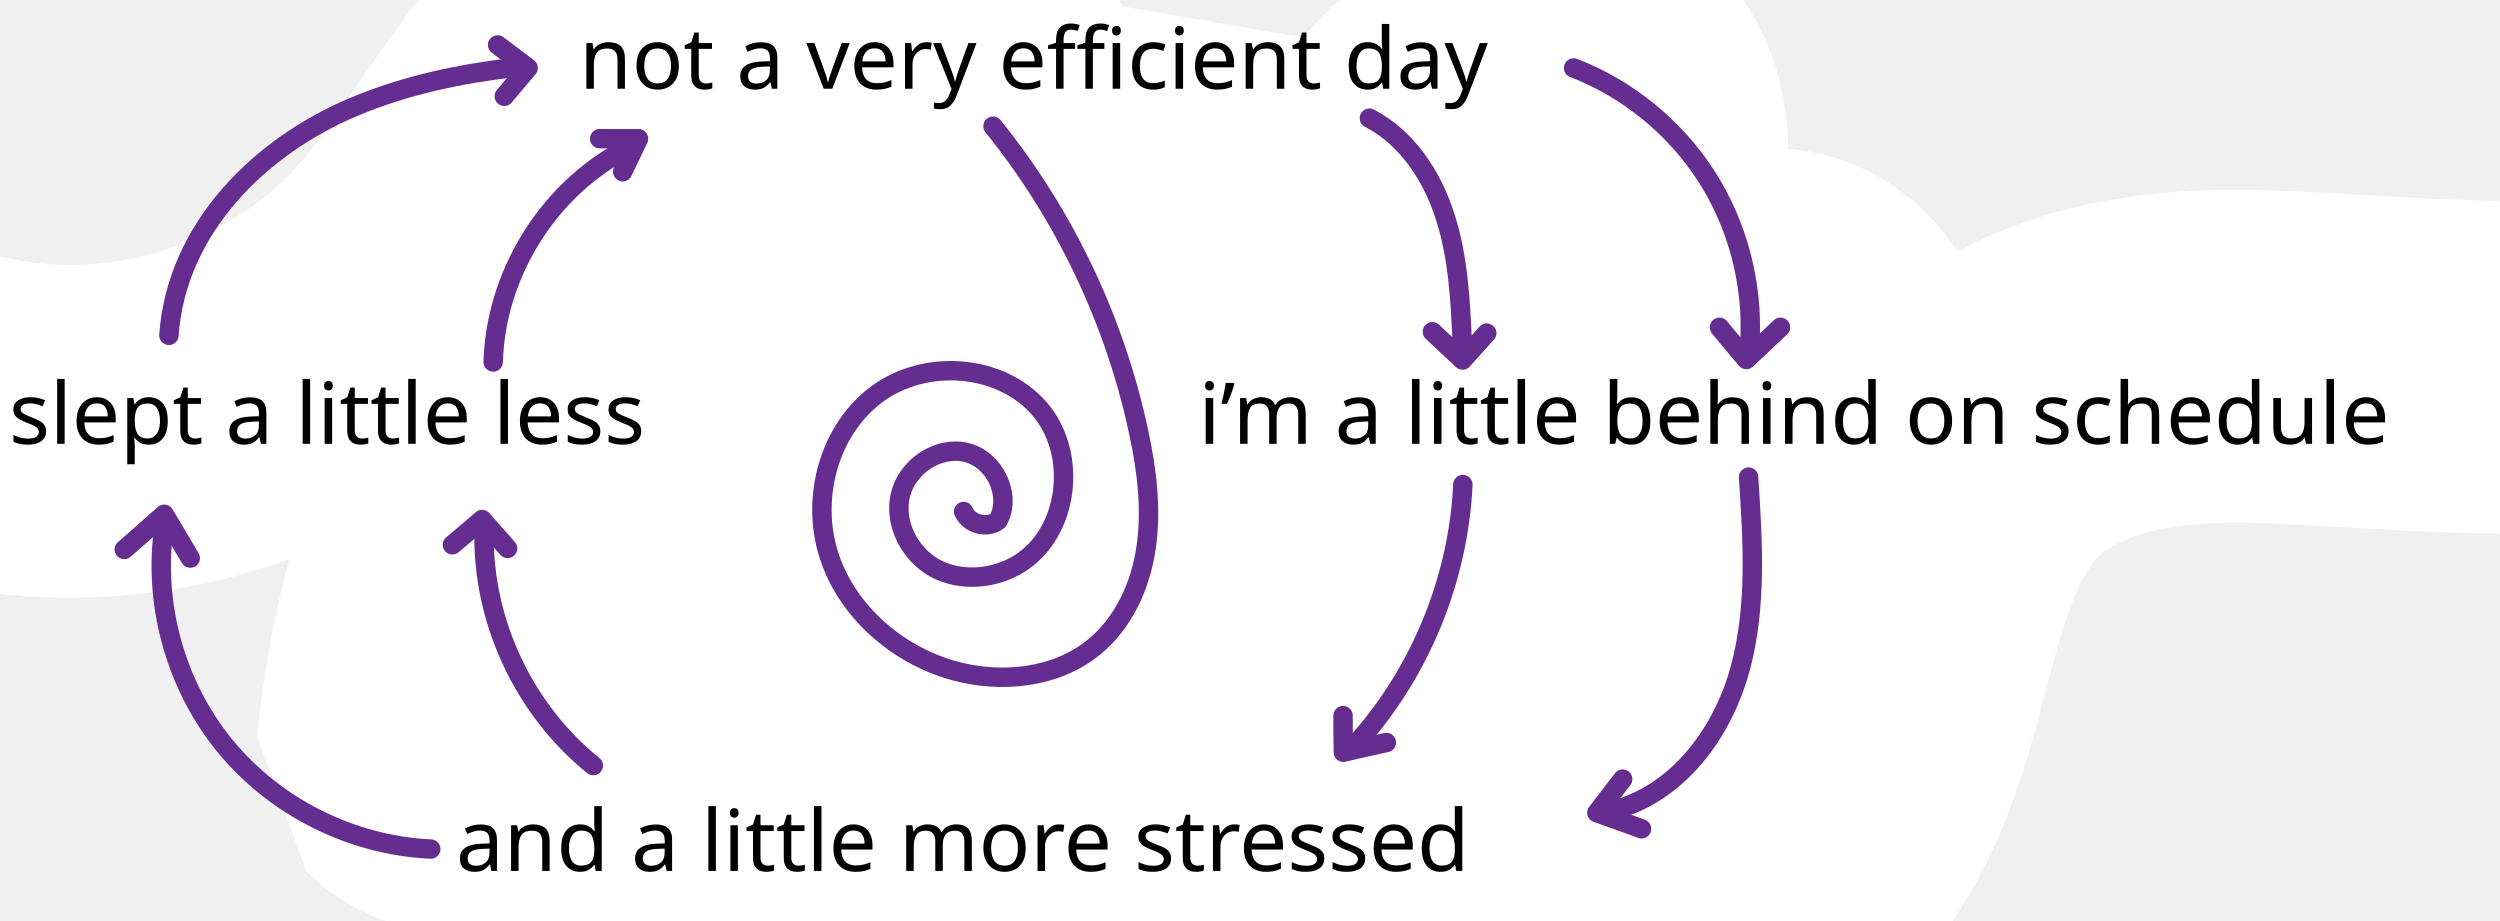
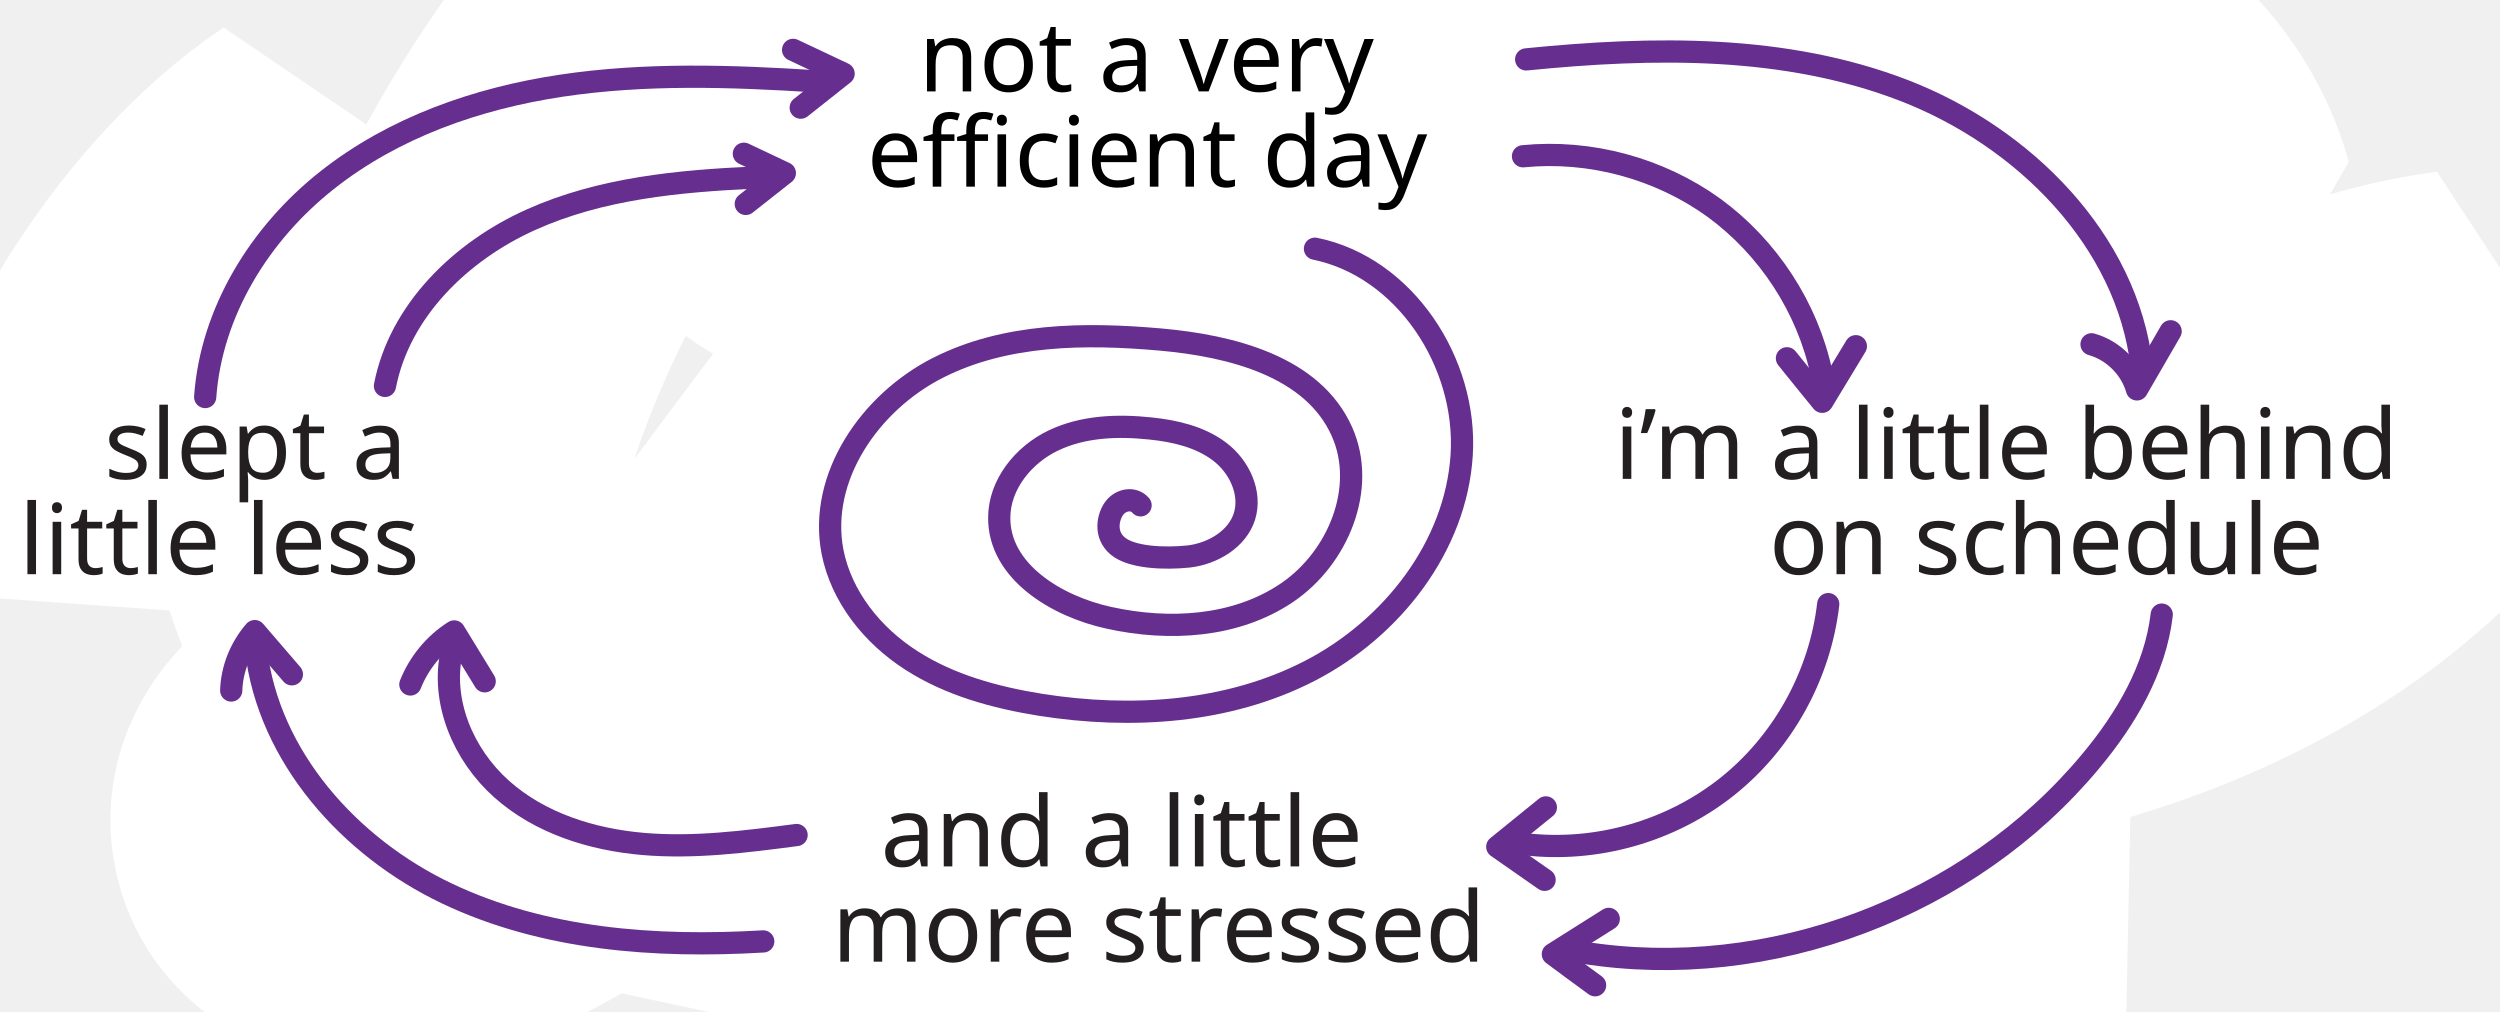
- <svg xmlns="http://www.w3.org/2000/svg" version="1.1" id="Layer_1" x="0px" y="0px" viewBox="0 0 901.3 332" enable-background="new 0 0 901.3 332" xml:space="preserve">
-   <path fill="none" stroke="#FFFFFF" stroke-width="120" stroke-linejoin="bevel" stroke-miterlimit="10" d="M-14.5,150.6  c59.2,15.1,126.1-5.4,166.7-51c18.1-20.3,31-44.7,48.5-65.6s41.7-38.8,68.9-38.6c5.1,17.9-0.3,37.4-9.7,53.5  c-9.4,16.1-22.5,29.6-34.2,44c-41.3,50.5-67.2,113.5-73.2,178.5c8.1,7.9,22.2,5.9,30.9-1.3c8.7-7.1,13.4-18,17.8-28.4  c21.1-50.1,42.2-100.2,63.4-150.3c9.7-23,19.6-46.4,35.4-65.7s38.5-34.5,63.5-35.3C312.1,80.3,264,171.7,219,264.6  c-6.3,13-12.6,26.6-11.9,41c0.7,14.4,11,29.4,25.4,30c15.5,0.7,26.7-14.2,34.8-27.5c74.3-122.1,107-155.3,166-285.5  c5.7,67.6,18,41-8.3,103.6s-57.7,123.7-72.3,190c15.5,8.6,35.8,3.5,49.2-8s21.3-28.2,27.6-44.8c14.7-38.7,23.1-79.4,36.3-118.6  c13.1-39.2,31.8-77.9,62.6-105.5c11.6-10.3,28.1-19.2,42-12.4c18.8,9.2,15.9,36.6,9.1,56.4c-19.5,56.5-47.6,110-83.1,158.1  c-9.3,12.5-19.3,25.3-22.4,40.6c-3.1,15.3,3.5,33.8,18.4,38.4c20.3,6.3,37.6-15.2,47.9-33.8c27.5-50,53.3-100.9,77.4-152.6  c4-8.5,9.1-18.1,18.3-20.2c10.5-2.3,20.6,7.3,22.9,17.8s-1.1,21.3-4.4,31.5c-16,49.6-32,99.2-48,148.8c11.4,14.3,35.1,3.6,46-11.1  c31.1-41.9,24.6-105.3,61.4-142.3c23.6-23.7,59.5-30.2,92.9-30.1c33.4,0.1,95.6,7.2,128.7,2.3" />
+ <svg xmlns="http://www.w3.org/2000/svg" version="1.1" id="Layer_1" x="0px" y="0px" viewBox="0 0 787.1 318.4" enable-background="new 0 0 787.1 318.4" xml:space="preserve">
+   <path fill="none" stroke="#FFFFFF" stroke-width="120" stroke-linejoin="bevel" stroke-miterlimit="10" d="M25.2,190.2  c3.3-46.7,39.5-105.6,78.5-131.6c-10.8,50.5-2.8,104.8,22,150.1C132.2,126.1,169.2,46.3,228-12c0.2,17.7,0.6,36,8.5,51.9  c7.9,15.8,25.7,28.2,42.9,23.9c15.2-3.8,24.5-18.5,34.1-30.9c9.6-12.4,24.3-24.5,39.3-20c17.1,5.1,22.4,28.1,38.4,36.1  c16.6,8.3,36-3.1,50-15.2s29.6-26.4,48-24.3c-1.8,15.5-3.6,31.5,1.4,46.3c5,14.7,18.9,27.7,34.4,26.4c21.4-1.9,31.4-26.5,46-42.2  C586.7,23,611.9,15.5,634.3,21c22.4,5.5,41.2,23.7,47.4,46c-59.5,15.6-114.2,49.2-155,95.3c35.4,26.3,85.6,17.7,126,0.1  s78.5-43.2,122.2-48.8c-25.7,43-71.4,71-119.3,85.5c-47.9,14.6-98.5,17.2-148.5,19.7c47.7,18.3,95.4,36.6,143,54.8  c-49.4,16.6-104.6,15.7-153.4-2.5c-18-6.7-37.1-15.9-55.7-10.9c-15.1,4.1-26,16.6-37.6,27.1c-11.6,10.5-27,19.8-42,15.5  c-20.6-6-27.3-33.5-46.5-43.1c-13.7-6.9-30.8-2.7-43.2,6.4s-20.9,22.3-29.1,35.1c-2.9-19.4-5.8-38.8-8.7-58.2  c-34.4-18.1-76.2-21.7-113.3-9.8c-13.3,4.3-28.3,14.6-25.5,28.3c3.1,15.4,24.7,17.3,39.7,12.8c42.5-12.7,75.5-46,102.9-80.8  s51.5-72.9,85.2-101.8s80.3-47.4,122.7-34.3c-1.4,27.1-22.2,49.5-45.4,63.5s-49.5,22.1-72.9,35.8c-23.4,13.7-44.6,35.5-47,62.5  c68.5-41.9,137-83.8,205.4-125.8c7.8,23.2-11.1,46.2-28.6,63.4c-42.4,41.8-84.8,83.7-127.1,125.5" />
  <g>
-     <text transform="matrix(1 0 0 1 208.7831 32)" font-family="'PermanentMarker'" font-size="30.742">not a very efficient day</text>
-     <path fill="none" stroke="#662D91" stroke-width="7" stroke-linecap="round" stroke-linejoin="round" stroke-miterlimit="10" d="   M567.3,24.5c19.5,7.5,36.5,21.4,47.8,38.9s16.9,38.7,15.8,59.6" />
-     <path fill="none" stroke="#662D91" stroke-width="7" stroke-linecap="round" stroke-linejoin="round" stroke-miterlimit="10" d="   M619.9,118c3.2,3.9,6.4,7.7,9.7,11.6c4.1-3.9,8.2-7.7,12.3-11.6" />
+     <text transform="matrix(1 0 0 1 289.2536 28.7715)">
+       <tspan x="0" y="0" font-family="'PermanentMarker'" font-size="30.742">not a very</tspan>
+       <tspan x="-16.3" y="30" font-family="'PermanentMarker'" font-size="30.742">efficient day</tspan>
+     </text>
  </g>
  <g>
-     <text transform="matrix(1 0 0 1 432.0741 160)" font-family="'PermanentMarker'" font-size="30.742">i’m a little behind on schedule</text>
-     <path fill="none" stroke="#662D91" stroke-width="7" stroke-linecap="round" stroke-linejoin="round" stroke-miterlimit="10" d="   M630.4,172c1.5,23,3,46.4-2.9,68.6s-20.9,43.4-42.7,50.6" />
-     <path fill="none" stroke="#662D91" stroke-width="7" stroke-linecap="round" stroke-linejoin="round" stroke-miterlimit="10" d="   M585,280.9c-3.1,4-6.2,8.1-9.3,12.1c5.4,1.9,10.7,3.8,16.1,5.8" />
+     <path fill="none" stroke="#662F8F" stroke-width="7" stroke-linecap="round" stroke-linejoin="round" stroke-miterlimit="10" d="   M480.5,18.7c40-4,81.5-4.7,119,9.8s70.2,47,74.8,86.9" />
+     <path fill="none" stroke="#662F8F" stroke-width="7" stroke-linecap="round" stroke-linejoin="round" stroke-miterlimit="10" d="   M658.5,108.4c6.8,1.9,12.4,7.5,14.3,14.2c3.5-6.1,7.1-12.2,10.6-18.3" />
+   </g>
+   <text transform="matrix(1 0 0 1 508.2961 150.7715)">
+     <tspan x="0" y="0" fill="#231F20" font-family="'PermanentMarker'" font-size="30.742">i’m a little behind</tspan>
+     <tspan x="48.7" y="30" fill="#231F20" font-family="'PermanentMarker'" font-size="30.742">on schedule</tspan>
+   </text>
+   <g>
+     <path fill="none" stroke="#662F8F" stroke-width="7" stroke-linecap="round" stroke-linejoin="round" stroke-miterlimit="10" d="   M680.6,193.5c-2,17.2-11.3,32.9-22.4,46.2c-38.1,45.8-101.1,69.6-160,60.2" />
+     <path fill="none" stroke="#662F8F" stroke-width="7" stroke-linecap="round" stroke-linejoin="round" stroke-miterlimit="10" d="   M506.5,289.3c-5.9,3.7-11.7,7.4-17.6,11.1c4.4,3.3,8.8,6.5,13.3,9.8" />
+   </g>
+   <text transform="matrix(1 0 0 1 277.2746 272.7715)">
+     <tspan x="0" y="0" fill="#231F20" font-family="'PermanentMarker'" font-size="30.742">and a little</tspan>
+     <tspan x="-15.3" y="30" fill="#231F20" font-family="'PermanentMarker'" font-size="30.742">more stressed</tspan>
+   </text>
+   <g>
+     <path fill="none" stroke="#662F8F" stroke-width="7" stroke-linecap="round" stroke-linejoin="round" stroke-miterlimit="10" d="   M240.3,296.4c-33.9,2-68.9-0.5-99.6-15.1s-56.2-43.1-60.1-76.8" />
+     <path fill="none" stroke="#662F8F" stroke-width="7" stroke-linecap="round" stroke-linejoin="round" stroke-miterlimit="10" d="   M72.8,217.4c0.2-6.8,2.9-13.5,7.4-18.7c3.9,4.5,7.8,9.1,11.7,13.6" />
+   </g>
+   <text transform="matrix(1 0 0 1 32.8268 150.7715)">
+     <tspan x="0" y="0" fill="#231F20" font-family="'PermanentMarker'" font-size="30.742">slept a</tspan>
+     <tspan x="-26.8" y="30" fill="#231F20" font-family="'PermanentMarker'" font-size="30.742">little less</tspan>
+   </text>
+   <g>
+     <path fill="none" stroke="#662F8F" stroke-width="7" stroke-linecap="round" stroke-linejoin="round" stroke-miterlimit="10" d="   M64.6,125c1.9-26.8,17.2-51.5,38.3-68.2S150.1,31,176.6,27s53.5-3.1,80.3-1.4" />
+     <path fill="none" stroke="#662F8F" stroke-width="7" stroke-linecap="round" stroke-linejoin="round" stroke-miterlimit="10" d="   M249.7,15.7c5.3,2.5,10.6,5,15.9,7.5c-4.5,3.6-9,7.1-13.5,10.7" />
  </g>
  <g>
-     <text transform="matrix(1 0 0 1 164.3945 314)" font-family="'PermanentMarker'" font-size="30.742">and a little more stressed</text>
-     <path fill="none" stroke="#662D91" stroke-width="7" stroke-linecap="round" stroke-linejoin="round" stroke-miterlimit="10" d="   M155.3,306.1c-28.5-1.3-56.1-15.1-74.2-37.2c-18-22-26.2-51.9-21.8-80" />
-     <path fill="none" stroke="#662D91" stroke-width="7" stroke-linecap="round" stroke-linejoin="round" stroke-miterlimit="10" d="   M44.8,198.1c4.8-4.2,9.6-8.4,14.4-12.7c3.1,5.3,6.3,10.5,9.4,15.8" />
+     <path fill="none" stroke="#662F8F" stroke-width="7" stroke-linecap="round" stroke-linejoin="round" stroke-miterlimit="10" d="   M479.5,49.2c21.1-2.1,42.9,3.8,60.1,16.2c17.1,12.5,29.5,31.4,33.9,52.2" />
+     <path fill="none" stroke="#662F8F" stroke-width="7" stroke-linecap="round" stroke-linejoin="round" stroke-miterlimit="10" d="   M562.6,112.8c3.7,4.6,7.4,9.2,11.1,13.7c3.5-5.8,7.1-11.7,10.6-17.5" />
  </g>
  <g>
-     <text transform="matrix(1 0 0 1 3.2668 159.9995)" font-family="'PermanentMarker'" font-size="30.742">slept a little less</text>
-     <path fill="none" stroke="#662D91" stroke-width="7" stroke-linecap="round" stroke-linejoin="round" stroke-miterlimit="10" d="   M60.9,120.9c2.7-38.6,32.9-68.3,67-82.5c18.3-7.7,37.9-11.8,57.6-14.1" />
-     <path fill="none" stroke="#662D91" stroke-width="7" stroke-linecap="round" stroke-linejoin="round" stroke-miterlimit="10" d="   M179.4,16.2c3.7,2.8,7.3,5.5,11,8.3c-2.9,3.4-5.7,6.8-8.6,10.2" />
+     <path fill="none" stroke="#662F8F" stroke-width="7" stroke-linecap="round" stroke-linejoin="round" stroke-miterlimit="10" d="   M575.6,190.2c-2.6,22.4-14.3,43.6-32,57.6c-17.7,14-41,20.6-63.4,18" />
+     <path fill="none" stroke="#662F8F" stroke-width="7" stroke-linecap="round" stroke-linejoin="round" stroke-miterlimit="10" d="   M486.7,254.2c-5.1,4.1-10.2,8.3-15.3,12.4c5,3.5,9.9,6.9,14.9,10.4" />
  </g>
-   <path fill="none" stroke="#662D91" stroke-width="7" stroke-linecap="round" stroke-linejoin="round" stroke-miterlimit="10" d="  M493.7,42.6c13.7,7.1,22.8,21.1,27.4,35.8c4.7,14.7,5.4,30.3,6.1,45.7" />
-   <path fill="none" stroke="#662D91" stroke-width="7" stroke-linecap="round" stroke-linejoin="round" stroke-miterlimit="10" d="  M516.4,119.6c3.6,3.4,7.3,6.8,10.9,10.2c2.9-3.2,5.8-6.5,8.7-9.7" />
-   <path fill="none" stroke="#662D91" stroke-width="7" stroke-linecap="round" stroke-linejoin="round" stroke-miterlimit="10" d="  M527.4,174.7c-1.6,33.7-15,66.8-37.3,92.1" />
-   <path fill="none" stroke="#662D91" stroke-width="7" stroke-linecap="round" stroke-linejoin="round" stroke-miterlimit="10" d="  M484.2,258c0,4.4,0,8.8,0.1,13.2c5.2-1.2,10.3-2.4,15.5-3.5" />
-   <path fill="none" stroke="#662D91" stroke-width="7" stroke-linecap="round" stroke-linejoin="round" stroke-miterlimit="10" d="  M213.9,276c-24.7-19.9-39.6-51.3-39.4-83" />
-   <path fill="none" stroke="#662D91" stroke-width="7" stroke-linecap="round" stroke-linejoin="round" stroke-miterlimit="10" d="  M163.1,196.4c3.6-3,7.2-6.1,10.7-9.1c3.1,3.5,6.1,6.9,9.2,10.4" />
-   <path fill="none" stroke="#662D91" stroke-width="7" stroke-linecap="round" stroke-linejoin="round" stroke-miterlimit="10" d="  M177.8,130.5c0.9-30.5,18.5-60,45-75.2" />
-   <path fill="none" stroke="#662D91" stroke-width="7" stroke-linecap="round" stroke-linejoin="round" stroke-miterlimit="10" d="  M216.2,50c4.7,0,9.4,0,14,0c-1.9,4-3.8,7.9-5.7,11.9" />
-   <path fill="none" stroke="#662D91" stroke-width="7" stroke-linecap="round" stroke-linejoin="round" stroke-miterlimit="10" d="  M358,45.5c25.9,32.1,44.1,70.4,52.6,110.7c2.9,13.5,4.6,27.5,2.6,41.2s-8.1,27.2-18.8,35.9c-13.7,11.2-33.4,13.2-50.5,8.5  c-20.7-5.8-38.8-21.6-45.2-42.1s0.3-45,17.6-57.7c17.3-12.7,44.3-10.9,58.4,5.3s10.8,44.9-7.5,56.1c-8.9,5.4-20.8,6.4-30,1.5  c-9.2-5-15-16.2-12.6-26.4c2.4-10.2,13.5-17.8,23.7-15.4s16.6,15.4,11.5,24.6c-3.9,3-10.5,1.3-12.4-3.3" />
+   <g>
+     <path fill="none" stroke="#662F8F" stroke-width="7" stroke-linecap="round" stroke-linejoin="round" stroke-miterlimit="10" d="   M250.8,262.9c-16.1,2.1-32.3,4.2-48.4,2.8c-16.1-1.4-32.4-6.5-44.5-17.3c-12.1-10.8-19.3-27.8-15.6-43.6" />
+     <path fill="none" stroke="#662F8F" stroke-width="7" stroke-linecap="round" stroke-linejoin="round" stroke-miterlimit="10" d="   M129.2,215.5c2.7-6.8,7.6-12.8,13.8-16.7c3.2,5.2,6.4,10.5,9.6,15.7" />
+   </g>
+   <g>
+     <path fill="none" stroke="#662F8F" stroke-width="7" stroke-linecap="round" stroke-linejoin="round" stroke-miterlimit="10" d="   M121.2,121.5c4.6-23.7,23.9-42.4,45.9-52.3s46.5-12.2,70.6-13.3" />
+     <path fill="none" stroke="#662F8F" stroke-width="7" stroke-linecap="round" stroke-linejoin="round" stroke-miterlimit="10" d="   M234.2,48.4c4.3,2,8.6,4.1,12.9,6.1c-4.1,3.2-8.2,6.5-12.3,9.7" />
+   </g>
+   <path fill="none" stroke="#662F8F" stroke-width="7" stroke-linecap="round" stroke-linejoin="round" stroke-miterlimit="10" d="  M414,78.3c28.4,5.8,48,36,46.2,64.9c-1.8,28.9-22,54.7-47.8,68s-56.2,15.2-84.8,10.7c-14.3-2.3-28.6-6.2-40.7-14  c-12.2-7.8-22-20-24.8-34.2c-4.5-23.5,11.9-47.1,33.2-57.9s46.3-11,70.1-8.9c22.4,2,48,8.5,57.1,29c7.9,17.7-1.2,39.8-17.3,50.7  c-16.1,10.9-37.1,12.1-56.1,7.9c-16.5-3.6-34.6-14.6-34.5-31.5c0-10.4,7.6-19.8,17-24.3c9.4-4.5,20.2-4.9,30.6-3.8  c7.7,0.8,15.6,2.6,21.8,7.3s10.1,13,7.8,20.4c-2.3,7.2-10,11.7-17.5,12.6c-7.6,0.8-18,0.4-22.4-3.3c-4.4-3.7-3-9.4-1-12  c2-2.6,6-3.4,8.2-0.8" />
</svg>
